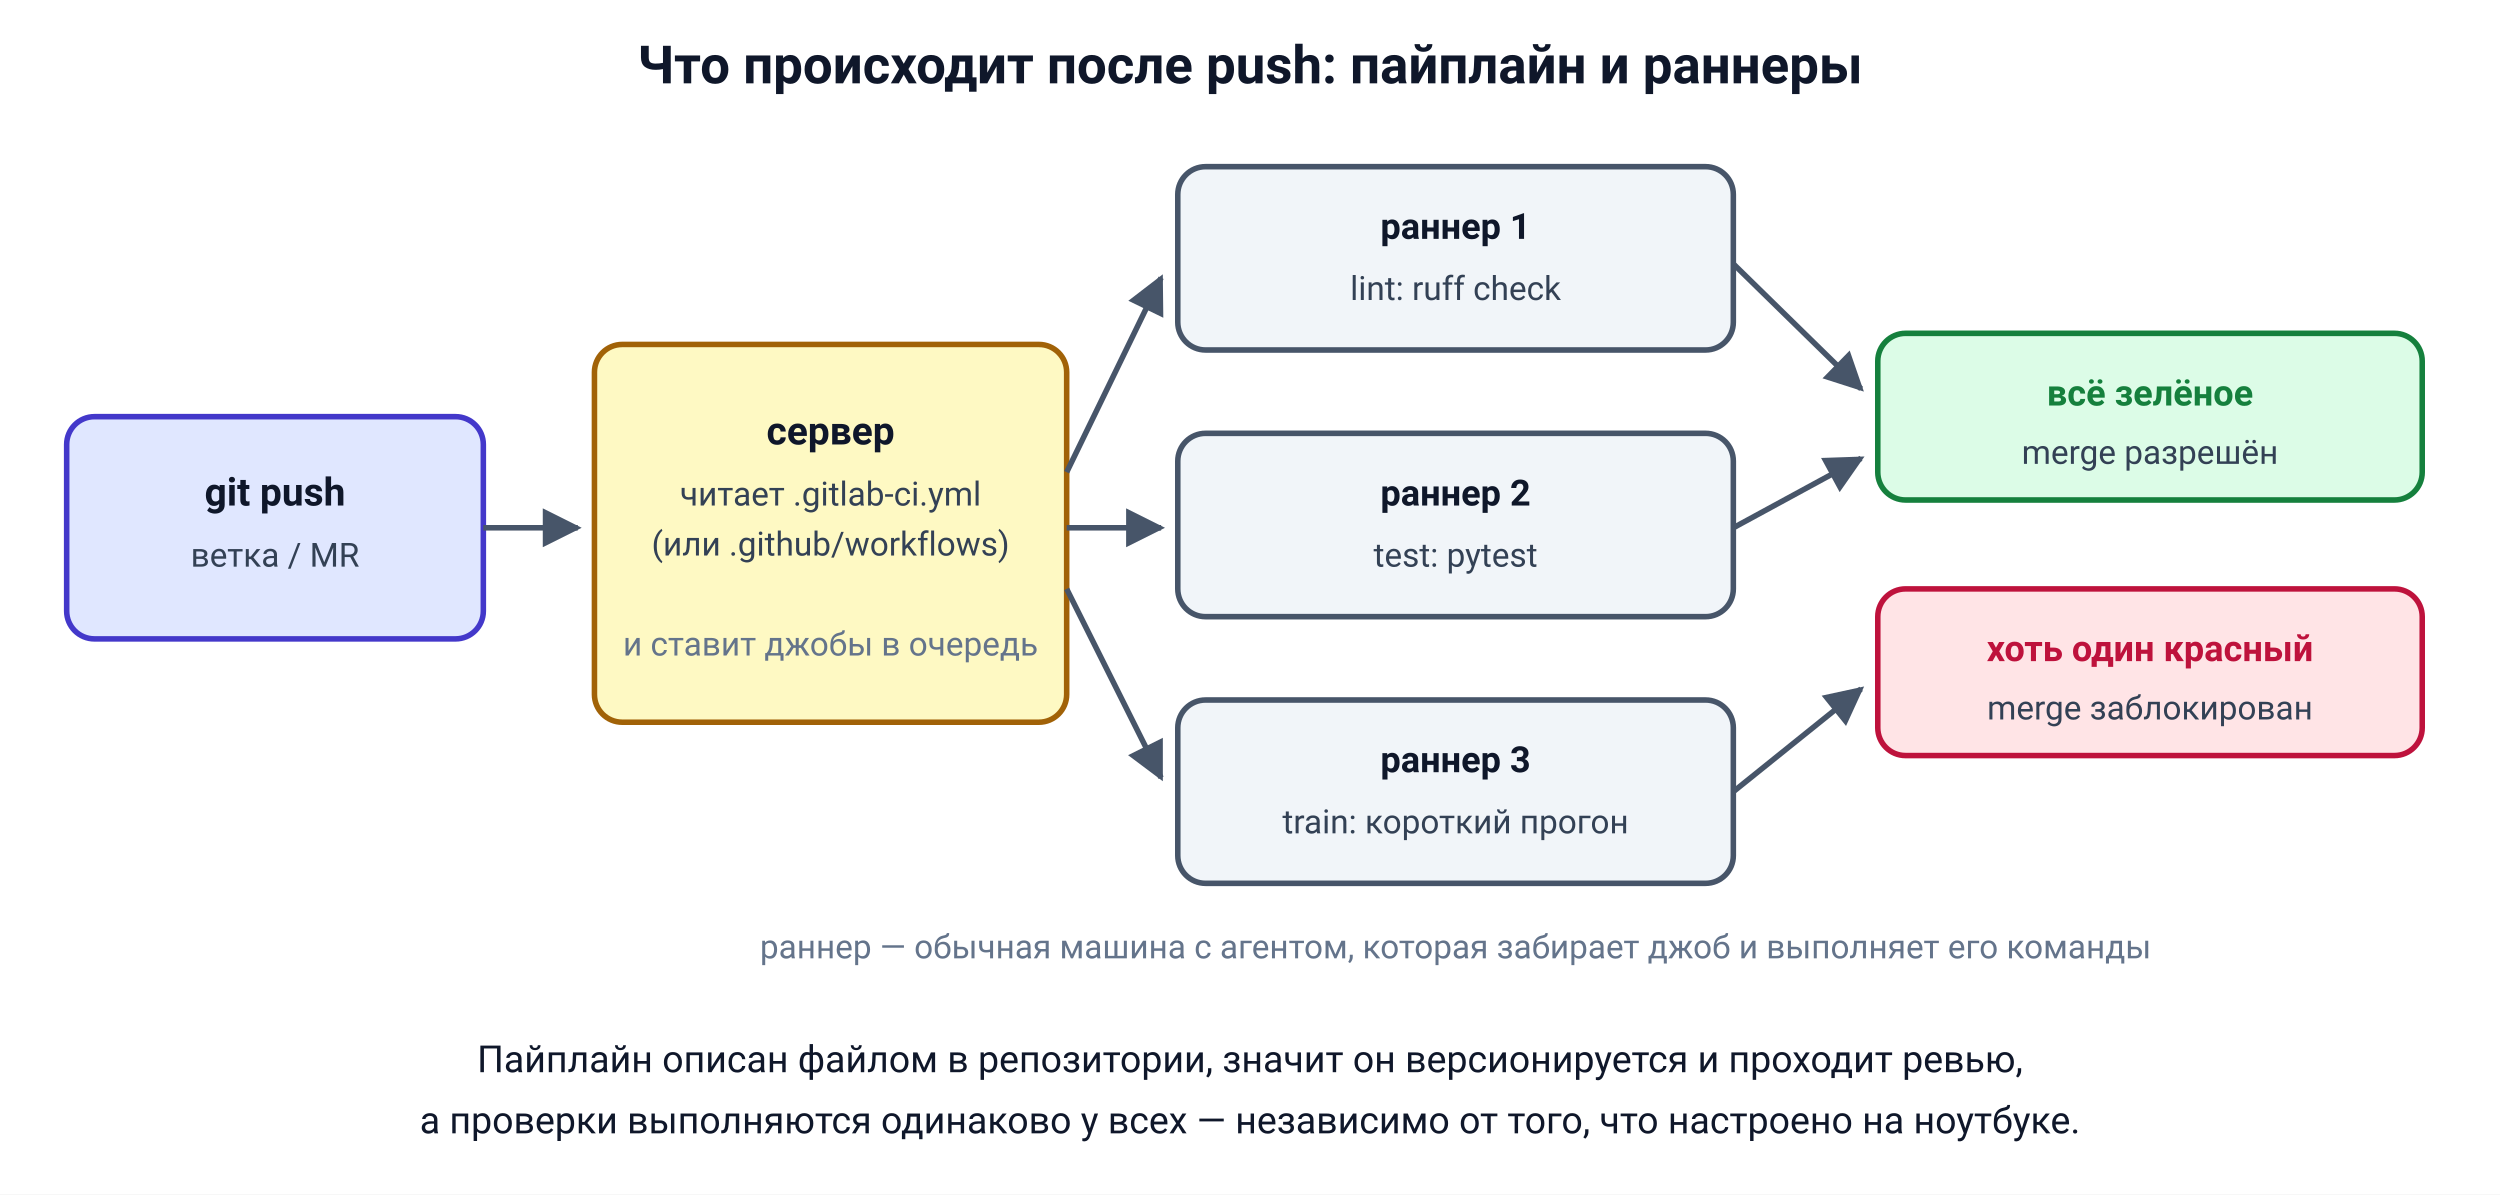
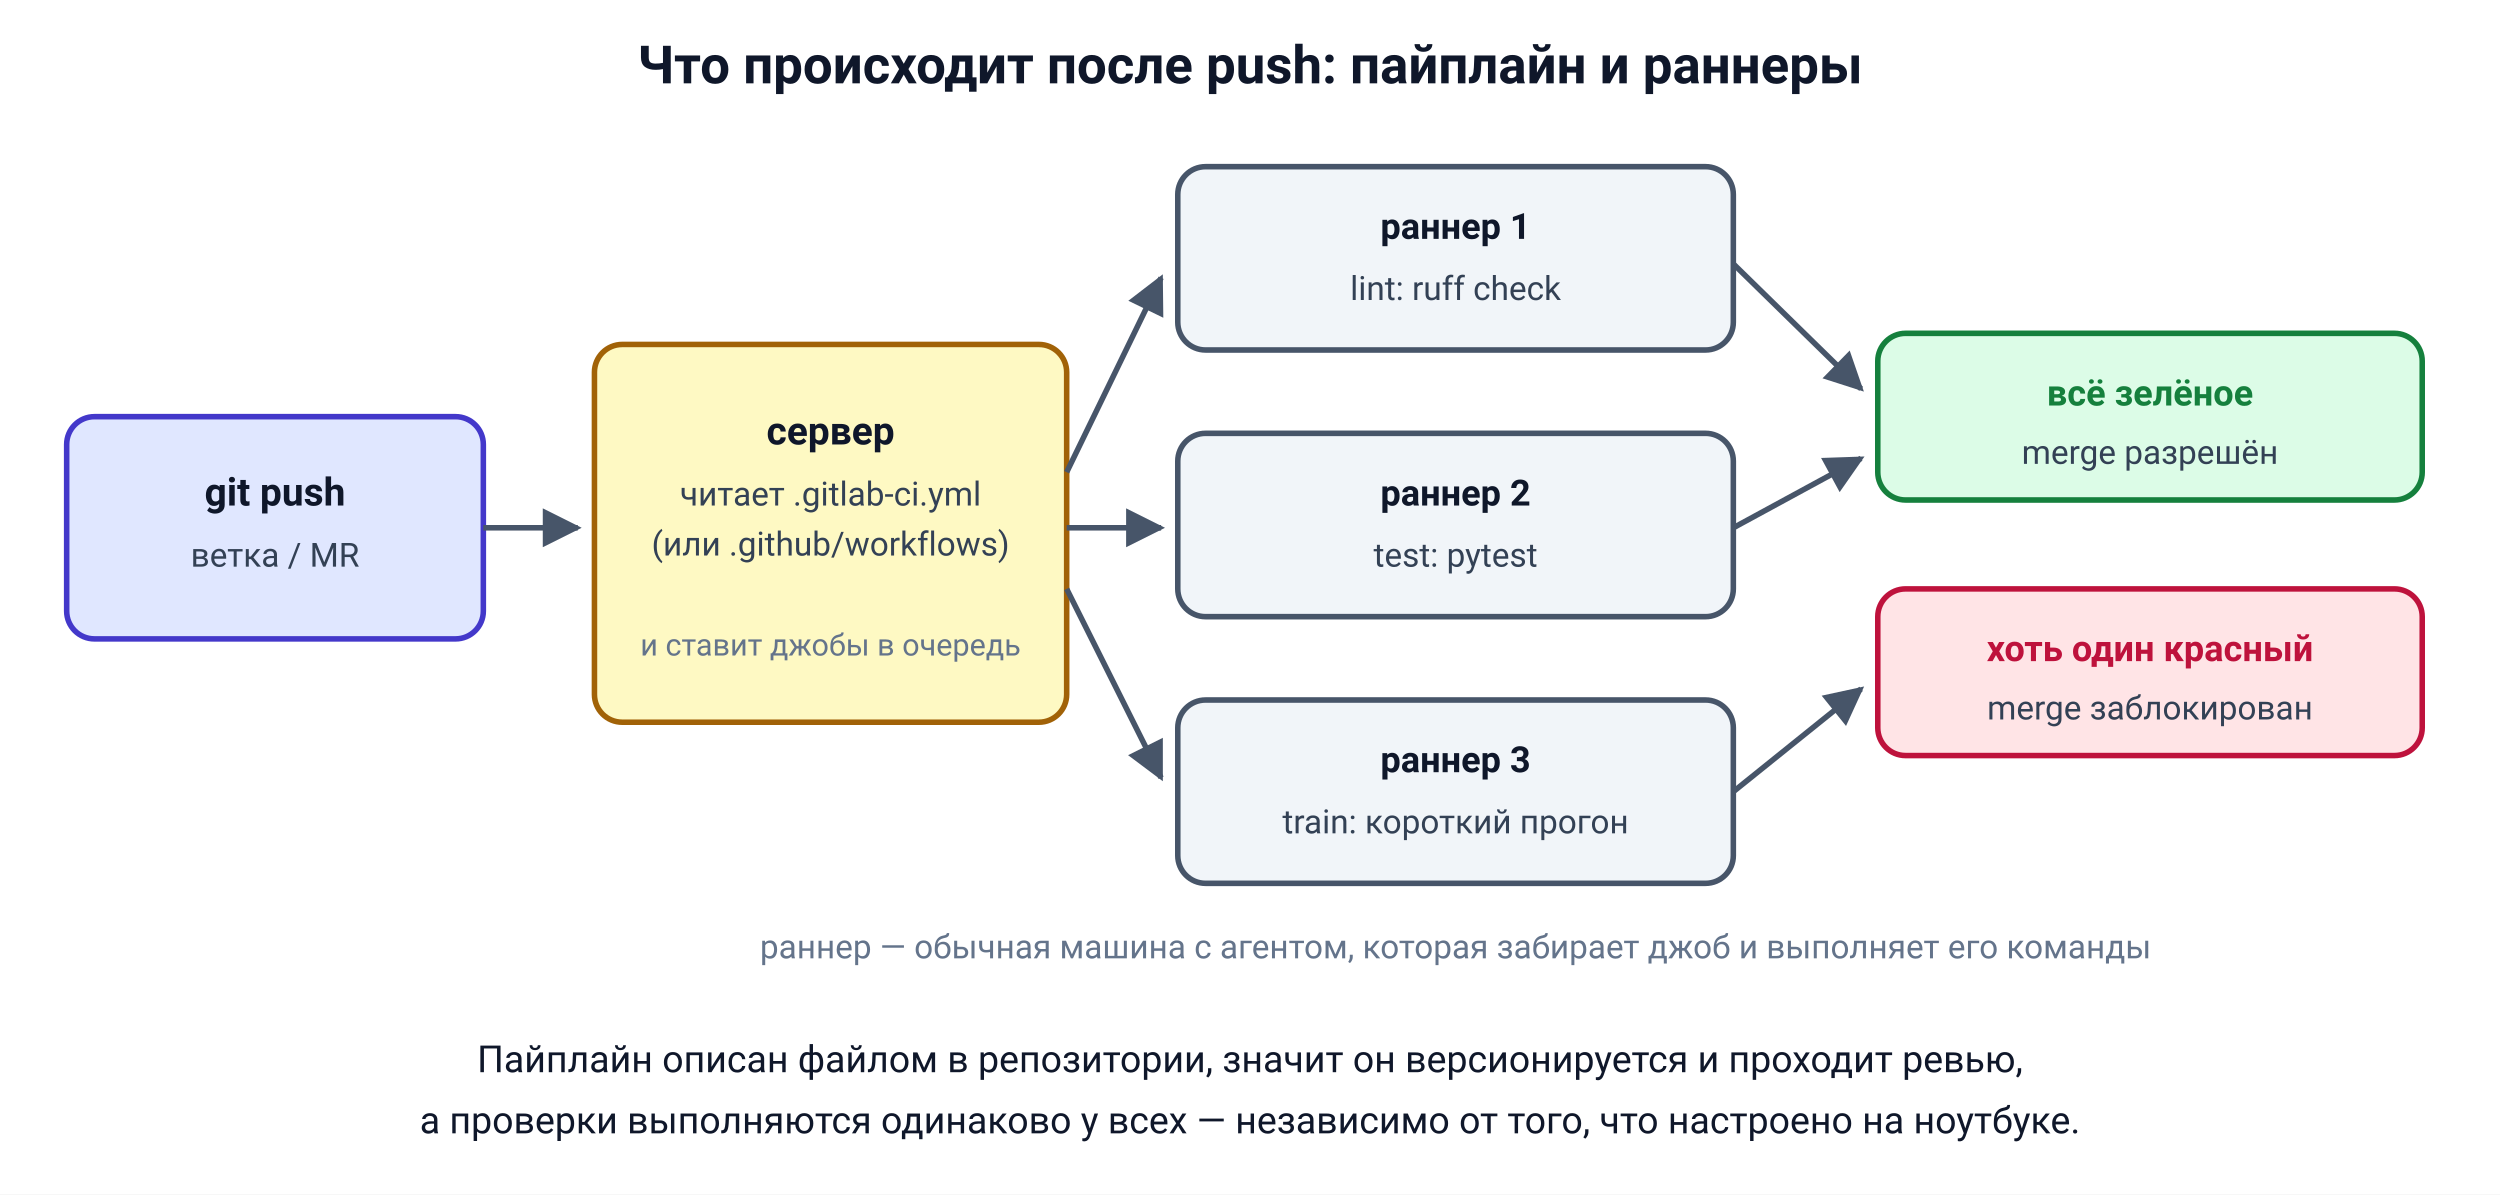
<svg xmlns="http://www.w3.org/2000/svg" width="900" height="430" viewBox="0 0 900 430" font-family="system-ui, -apple-system, 'Segoe UI', Roboto, 'Helvetica Neue', Arial, sans-serif">
  <defs>
    <marker id="p" viewBox="0 0 10 10" refX="9" refY="5" markerWidth="7" markerHeight="7" orient="auto">
      <path d="M 0 0 L 10 5 L 0 10 z" fill="#475569" />
    </marker>
  </defs>
  <rect width="900" height="430" fill="#ffffff" />
  <text x="450" y="30" text-anchor="middle" font-size="19" font-weight="600" fill="#0f172a">Что происходит после push: пайплайн и раннеры</text>
  <rect x="24" y="150" width="150" height="80" rx="10" fill="#e0e7ff" stroke="#4338ca" stroke-width="2" />
  <text x="99" y="182" text-anchor="middle" font-size="14" font-weight="600" fill="#0f172a">git push</text>
  <text x="99" y="204" text-anchor="middle" font-size="12" fill="#334155">ветка / MR</text>
  <rect x="214" y="124" width="170" height="136" rx="10" fill="#fef9c3" stroke="#a16207" stroke-width="2" />
  <text x="299" y="160" text-anchor="middle" font-size="14" font-weight="600" fill="#0f172a">сервер</text>
  <text x="299" y="182" text-anchor="middle" font-size="12" fill="#334155">читает .gitlab-ci.yml</text>
  <text x="299" y="200" text-anchor="middle" font-size="12" fill="#334155">(или .github/workflows)</text>
-   <text x="299" y="236" text-anchor="middle" font-size="12" fill="#64748b">и ставит джобы в очередь</text>
+   <text x="299" y="236" text-anchor="middle" font-size="11" fill="#64748b">и ставит джобы в очередь</text>
  <rect x="424" y="60" width="200" height="66" rx="10" fill="#f1f5f9" stroke="#475569" stroke-width="2" />
  <text x="524" y="86" text-anchor="middle" font-size="13" font-weight="600" fill="#0f172a">раннер 1</text>
  <text x="524" y="108" text-anchor="middle" font-size="12" fill="#334155">lint: ruff check</text>
  <rect x="424" y="156" width="200" height="66" rx="10" fill="#f1f5f9" stroke="#475569" stroke-width="2" />
  <text x="524" y="182" text-anchor="middle" font-size="13" font-weight="600" fill="#0f172a">раннер 2</text>
  <text x="524" y="204" text-anchor="middle" font-size="12" fill="#334155">test: pytest</text>
  <rect x="424" y="252" width="200" height="66" rx="10" fill="#f1f5f9" stroke="#475569" stroke-width="2" />
  <text x="524" y="278" text-anchor="middle" font-size="13" font-weight="600" fill="#0f172a">раннер 3</text>
  <text x="524" y="300" text-anchor="middle" font-size="12" fill="#334155">train: короткий прогон</text>
  <rect x="676" y="120" width="196" height="60" rx="10" fill="#dcfce7" stroke="#15803d" stroke-width="2" />
  <text x="774" y="146" text-anchor="middle" font-size="13" font-weight="600" fill="#15803d">всё зелёное</text>
  <text x="774" y="167" text-anchor="middle" font-size="12" fill="#334155">merge разрешён</text>
  <rect x="676" y="212" width="196" height="60" rx="10" fill="#ffe4e6" stroke="#be123c" stroke-width="2" />
  <text x="774" y="238" text-anchor="middle" font-size="13" font-weight="600" fill="#be123c">хоть один красный</text>
  <text x="774" y="259" text-anchor="middle" font-size="12" fill="#334155">merge заблокирован</text>
  <line x1="174" y1="190" x2="208" y2="190" stroke="#475569" stroke-width="2" marker-end="url(#p)" />
  <line x1="384" y1="170" x2="418" y2="100" stroke="#475569" stroke-width="2" marker-end="url(#p)" />
  <line x1="384" y1="190" x2="418" y2="190" stroke="#475569" stroke-width="2" marker-end="url(#p)" />
  <line x1="384" y1="212" x2="418" y2="280" stroke="#475569" stroke-width="2" marker-end="url(#p)" />
  <line x1="624" y1="95" x2="670" y2="140" stroke="#475569" stroke-width="2" marker-end="url(#p)" />
  <line x1="624" y1="190" x2="670" y2="165" stroke="#475569" stroke-width="2" marker-end="url(#p)" />
  <line x1="624" y1="285" x2="670" y2="248" stroke="#475569" stroke-width="2" marker-end="url(#p)" />
  <text x="524" y="345" text-anchor="middle" font-size="12" fill="#64748b">раннер — обычная машина с агентом, которая забирает джоб и выполняет его команды</text>
  <text x="450" y="386" text-anchor="middle" font-size="13.5" fill="#0f172a">Пайплайн описан файлом в репозитории, значит он версионируется и проходит ревью,</text>
  <text x="450" y="408" text-anchor="middle" font-size="13.5" fill="#0f172a">а проверки выполняются одинаково у всех — независимо от того, что настроено на ноутбуке.</text>
</svg>
